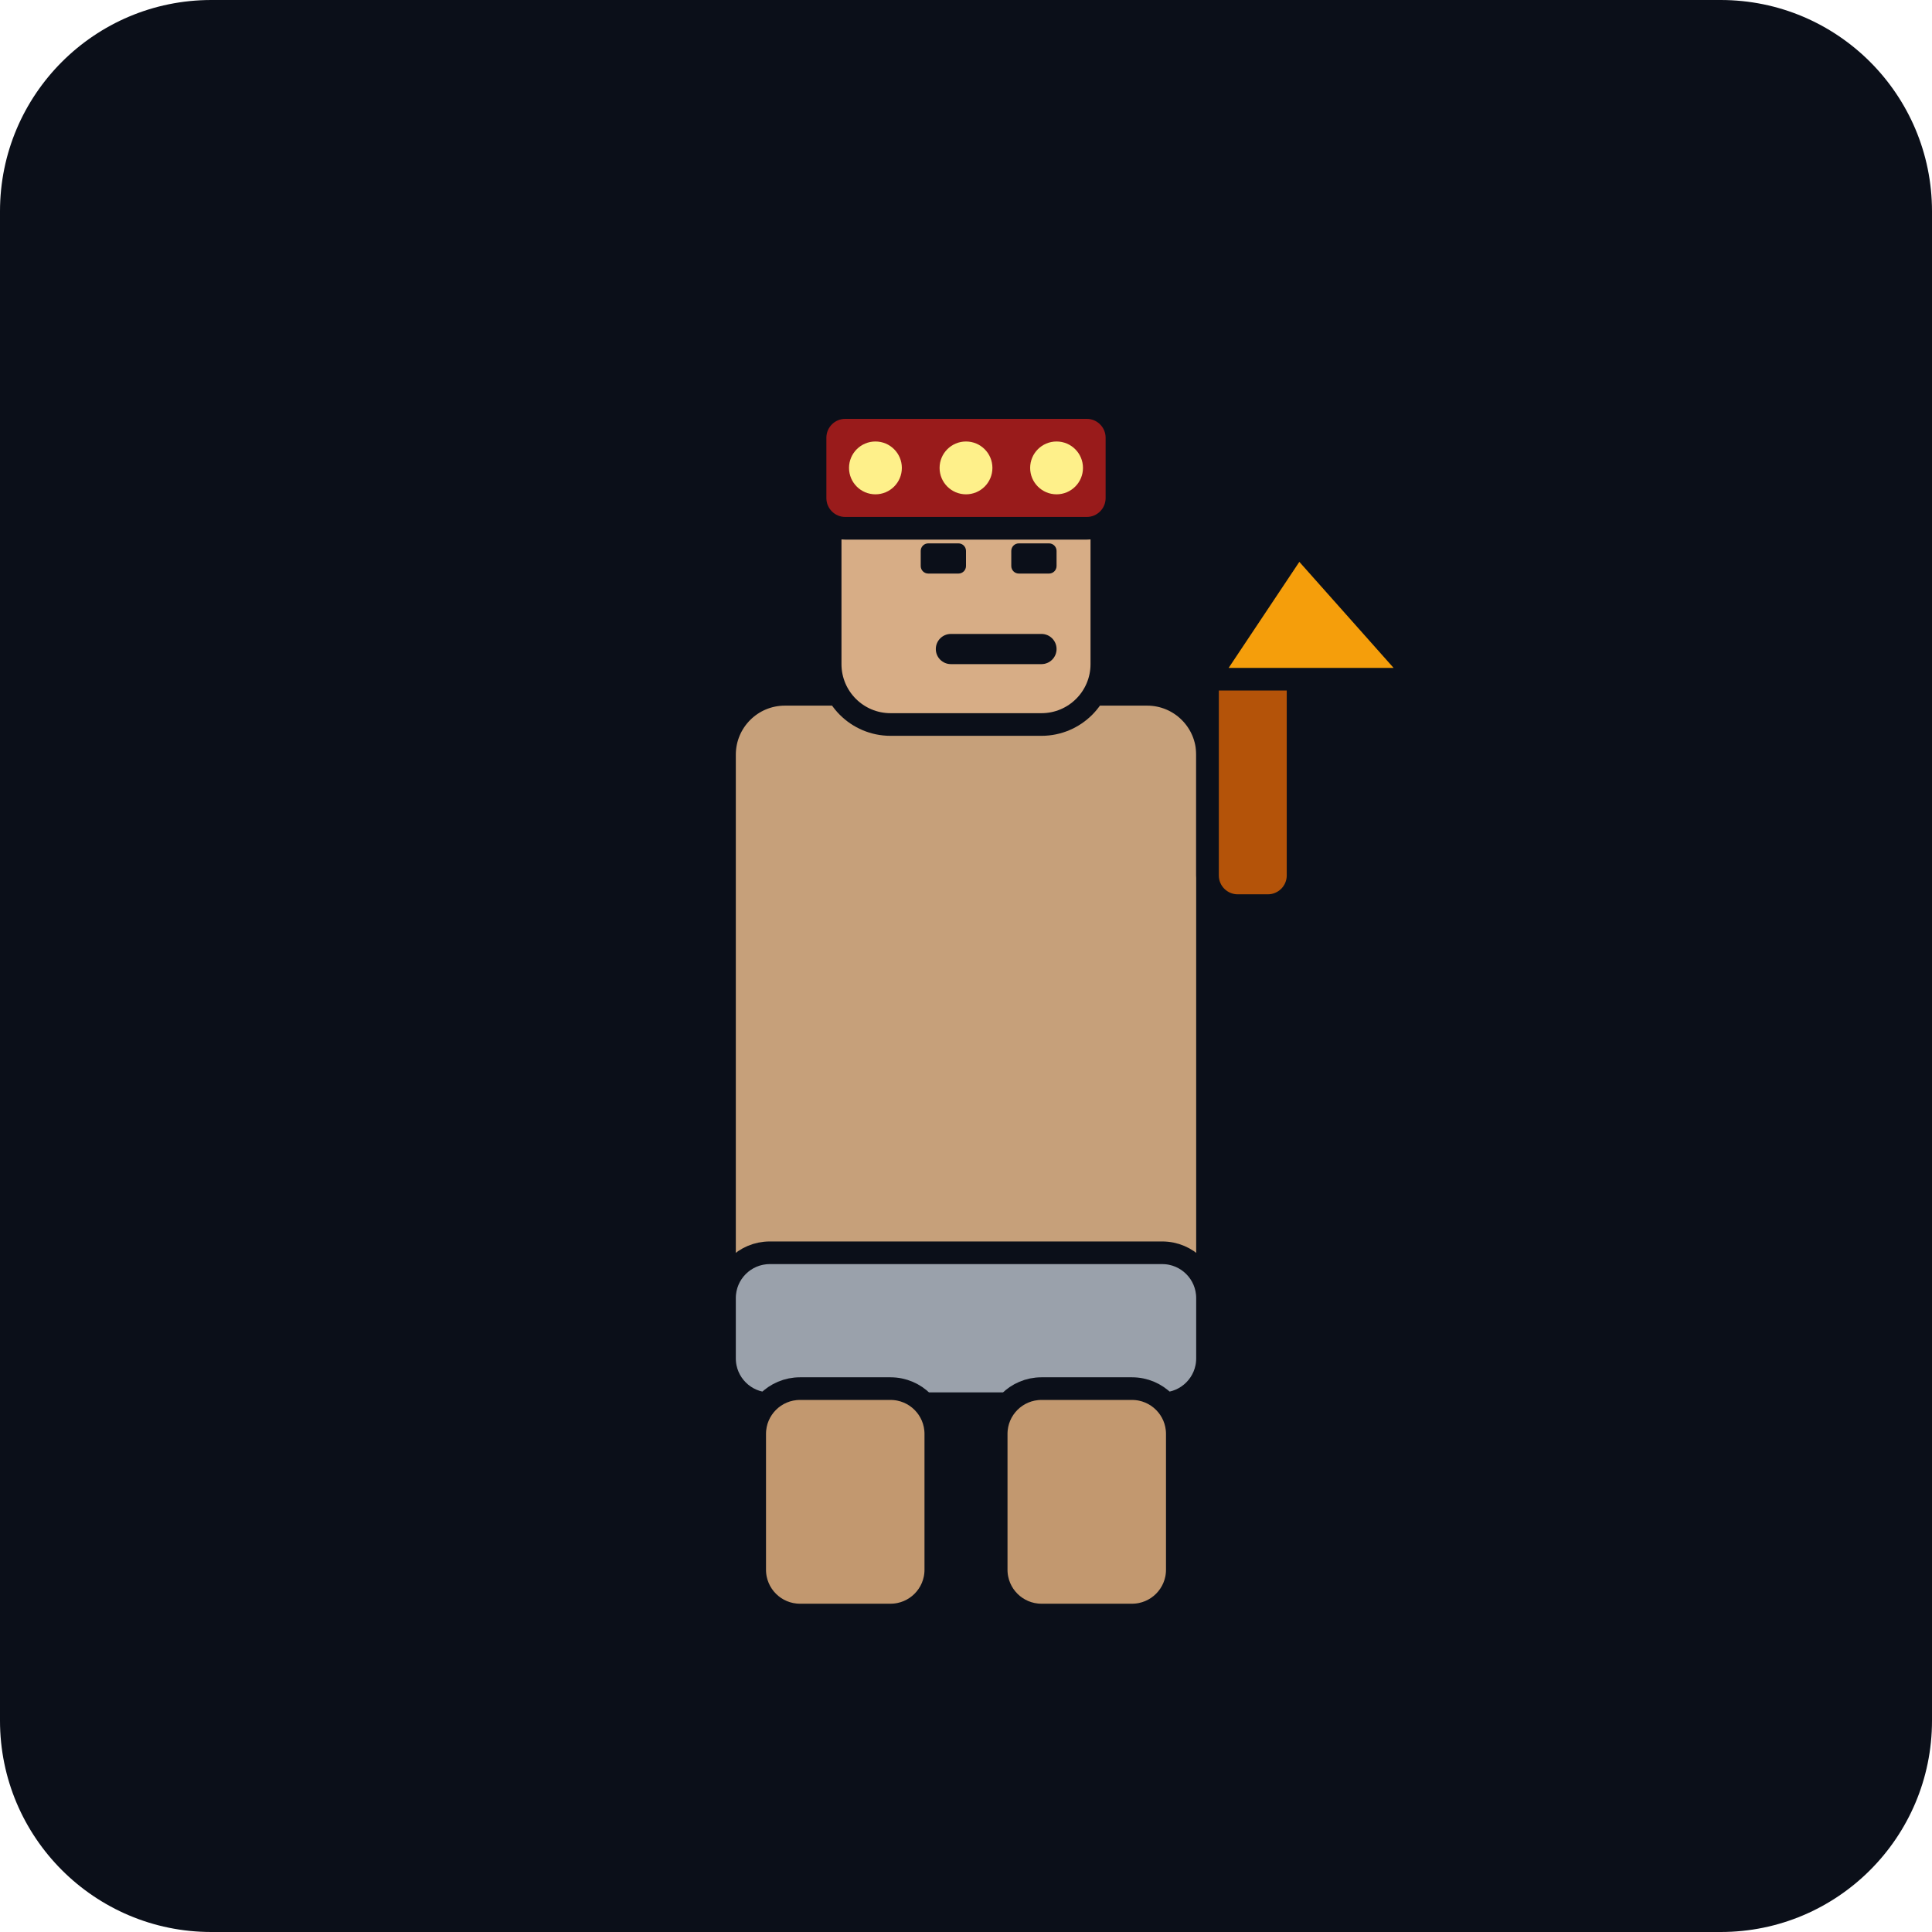
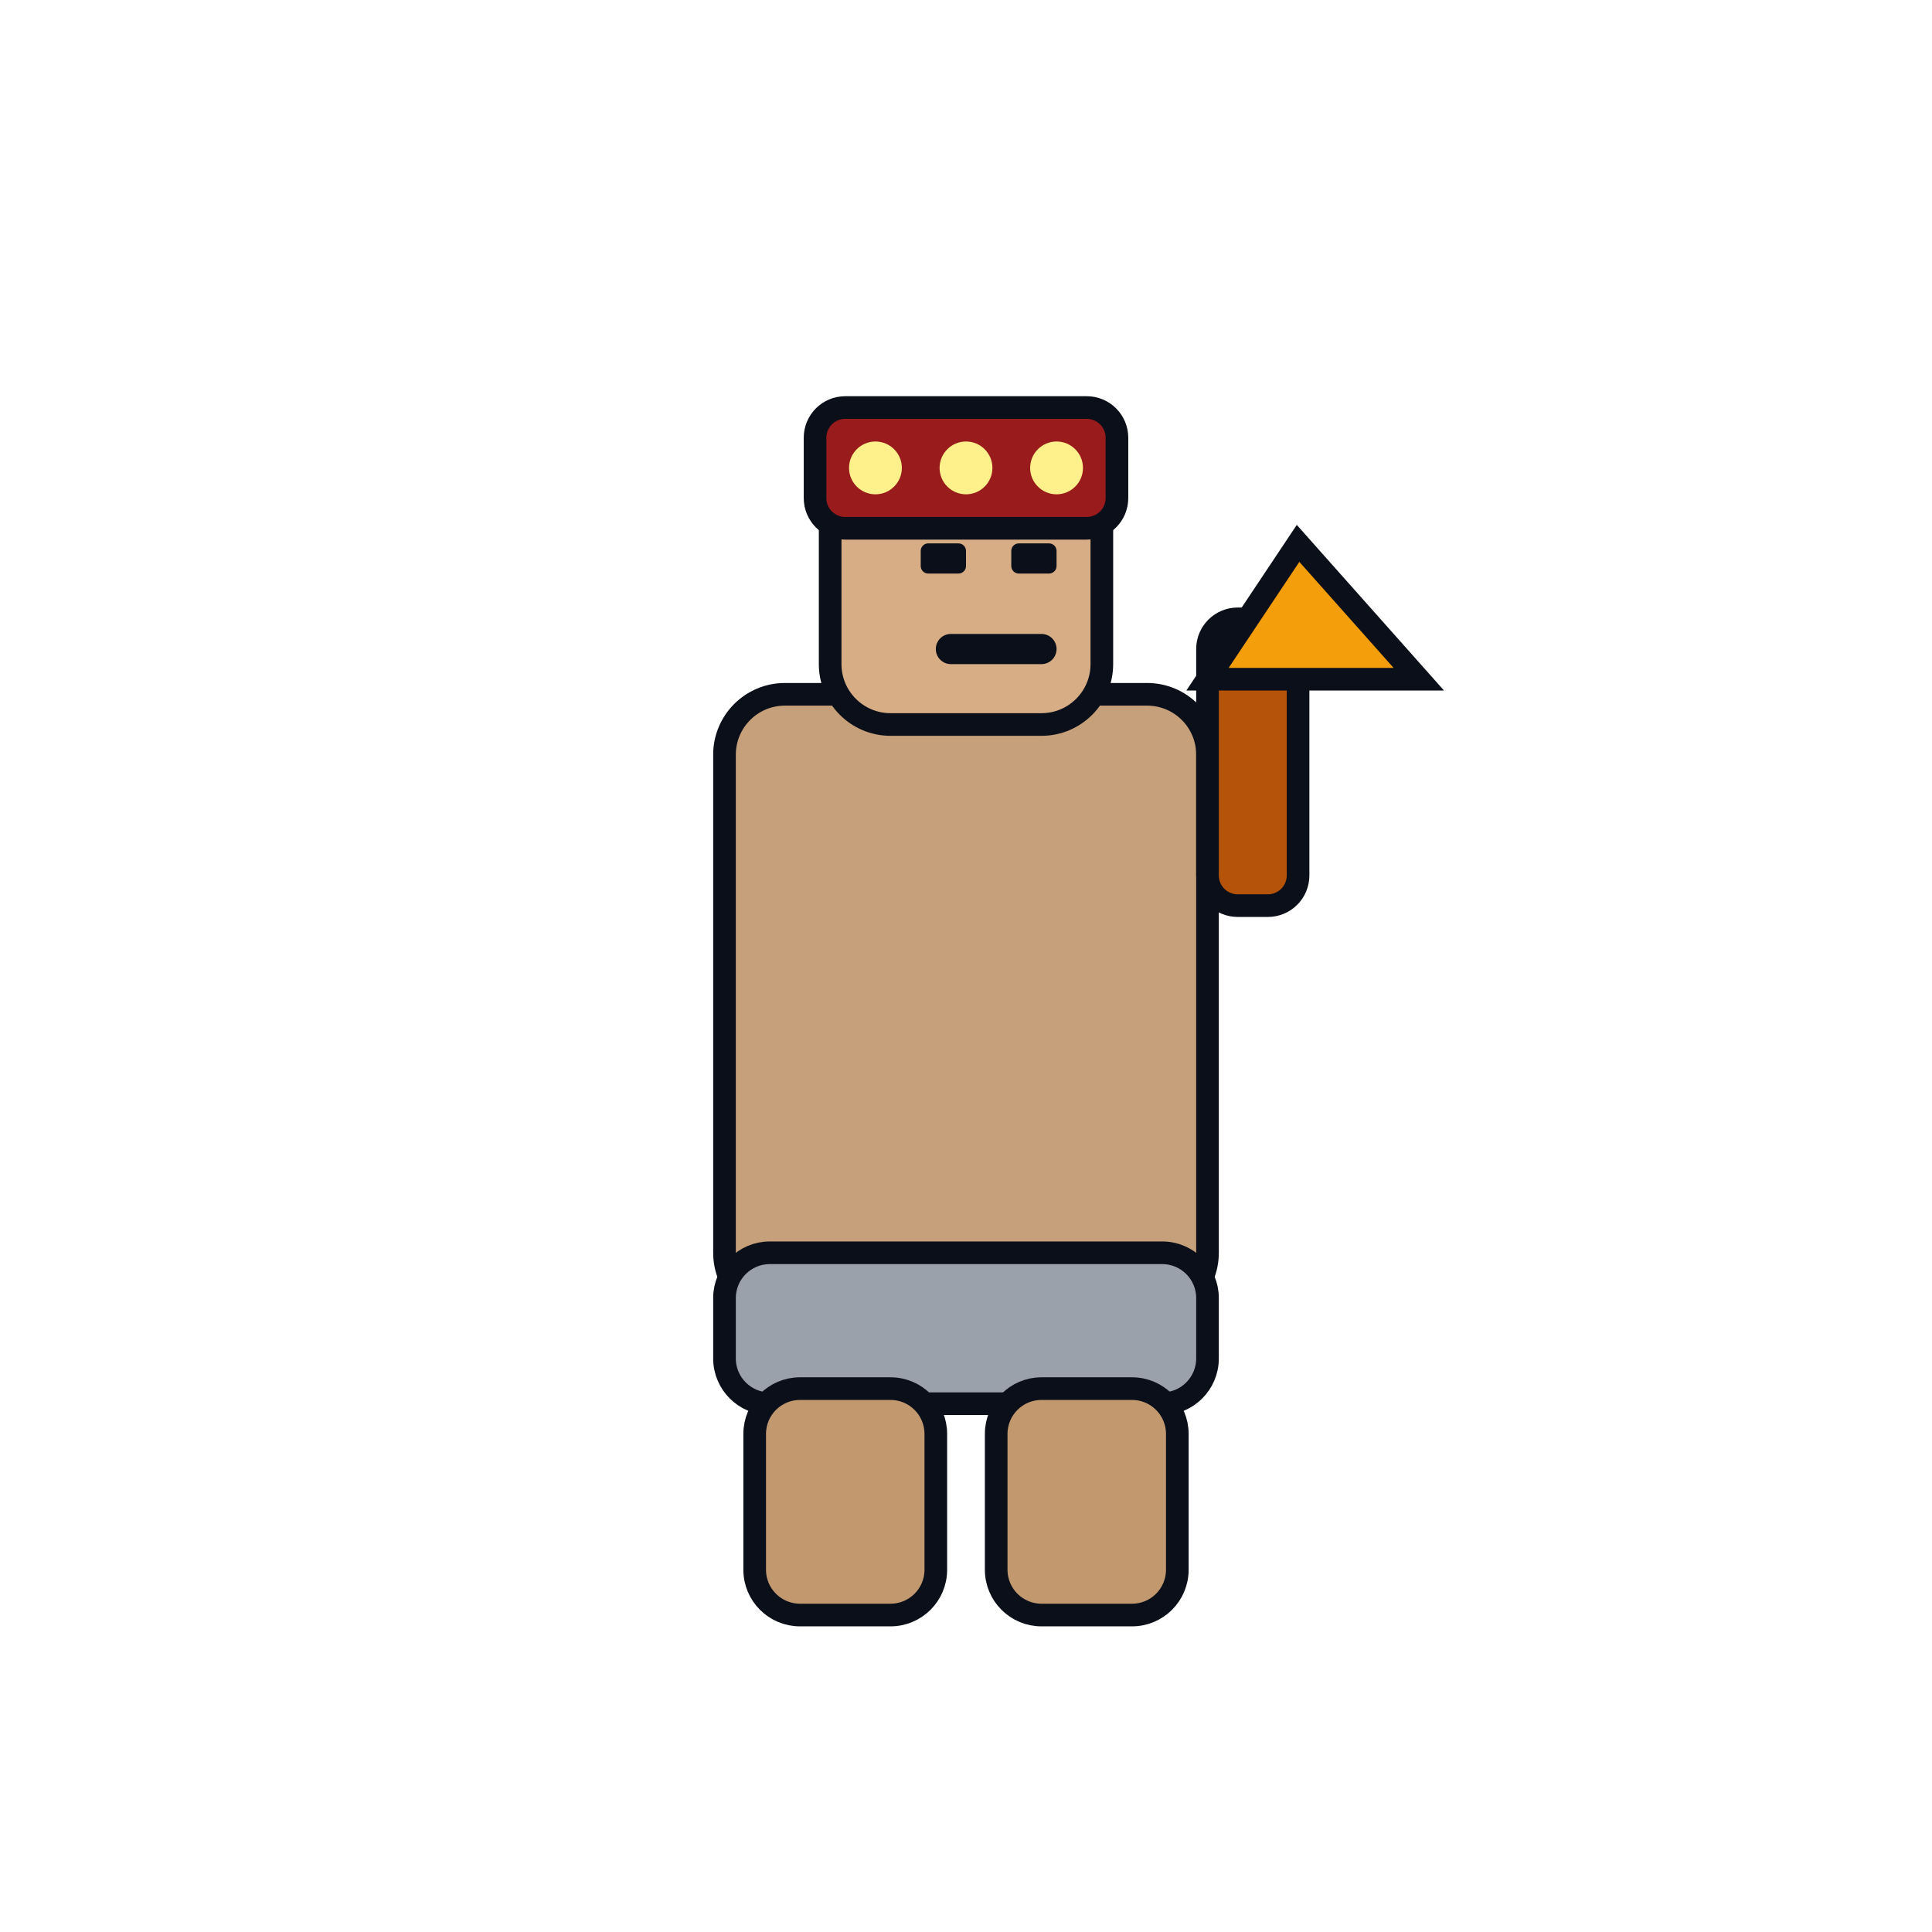
<svg xmlns="http://www.w3.org/2000/svg" width="512" height="512" viewBox="0 0 256 256">
-   <rect width="256" height="256" rx="28" fill="#0b0f19" />
+   <rect width="256" height="256" rx="28" fill="transparent" />
  <g transform="translate(0,6)">
    <rect x="96" y="86" width="64" height="82" rx="8" fill="#c6a07a" stroke="#0b0f19" stroke-width="3" />
    <rect x="96" y="160" width="64" height="20" rx="6" fill="#9aa1ab" stroke="#0b0f19" stroke-width="3" />
    <rect x="100" y="178" width="24" height="30" rx="6" fill="#c2986f" stroke="#0b0f19" stroke-width="3" />
    <rect x="132" y="178" width="24" height="30" rx="6" fill="#c2986f" stroke="#0b0f19" stroke-width="3" />
    <rect x="110" y="54" width="36" height="36" rx="8" fill="#d7ad86" stroke="#0b0f19" stroke-width="3" />
    <rect x="108" y="48" width="40" height="16" rx="4" fill="#991b1b" stroke="#0b0f19" stroke-width="3" />
    <circle cx="116" cy="56" r="3.5" fill="#fef08a" />
    <circle cx="128" cy="56" r="3.5" fill="#fef08a" />
    <circle cx="140" cy="56" r="3.5" fill="#fef08a" />
    <rect x="160" y="76" width="12" height="38" rx="4" fill="#b45309" stroke="#0b0f19" stroke-width="3" />
    <polygon points="172,66 188,84 160,84" fill="#f59e0b" stroke="#0b0f19" stroke-width="3" />
    <rect x="122" y="66" width="6" height="4" rx="1" fill="#0b0f19" />
    <rect x="134" y="66" width="6" height="4" rx="1" fill="#0b0f19" />
    <rect x="124" y="78" width="16" height="4" rx="2" fill="#0b0f19" />
  </g>
</svg>
